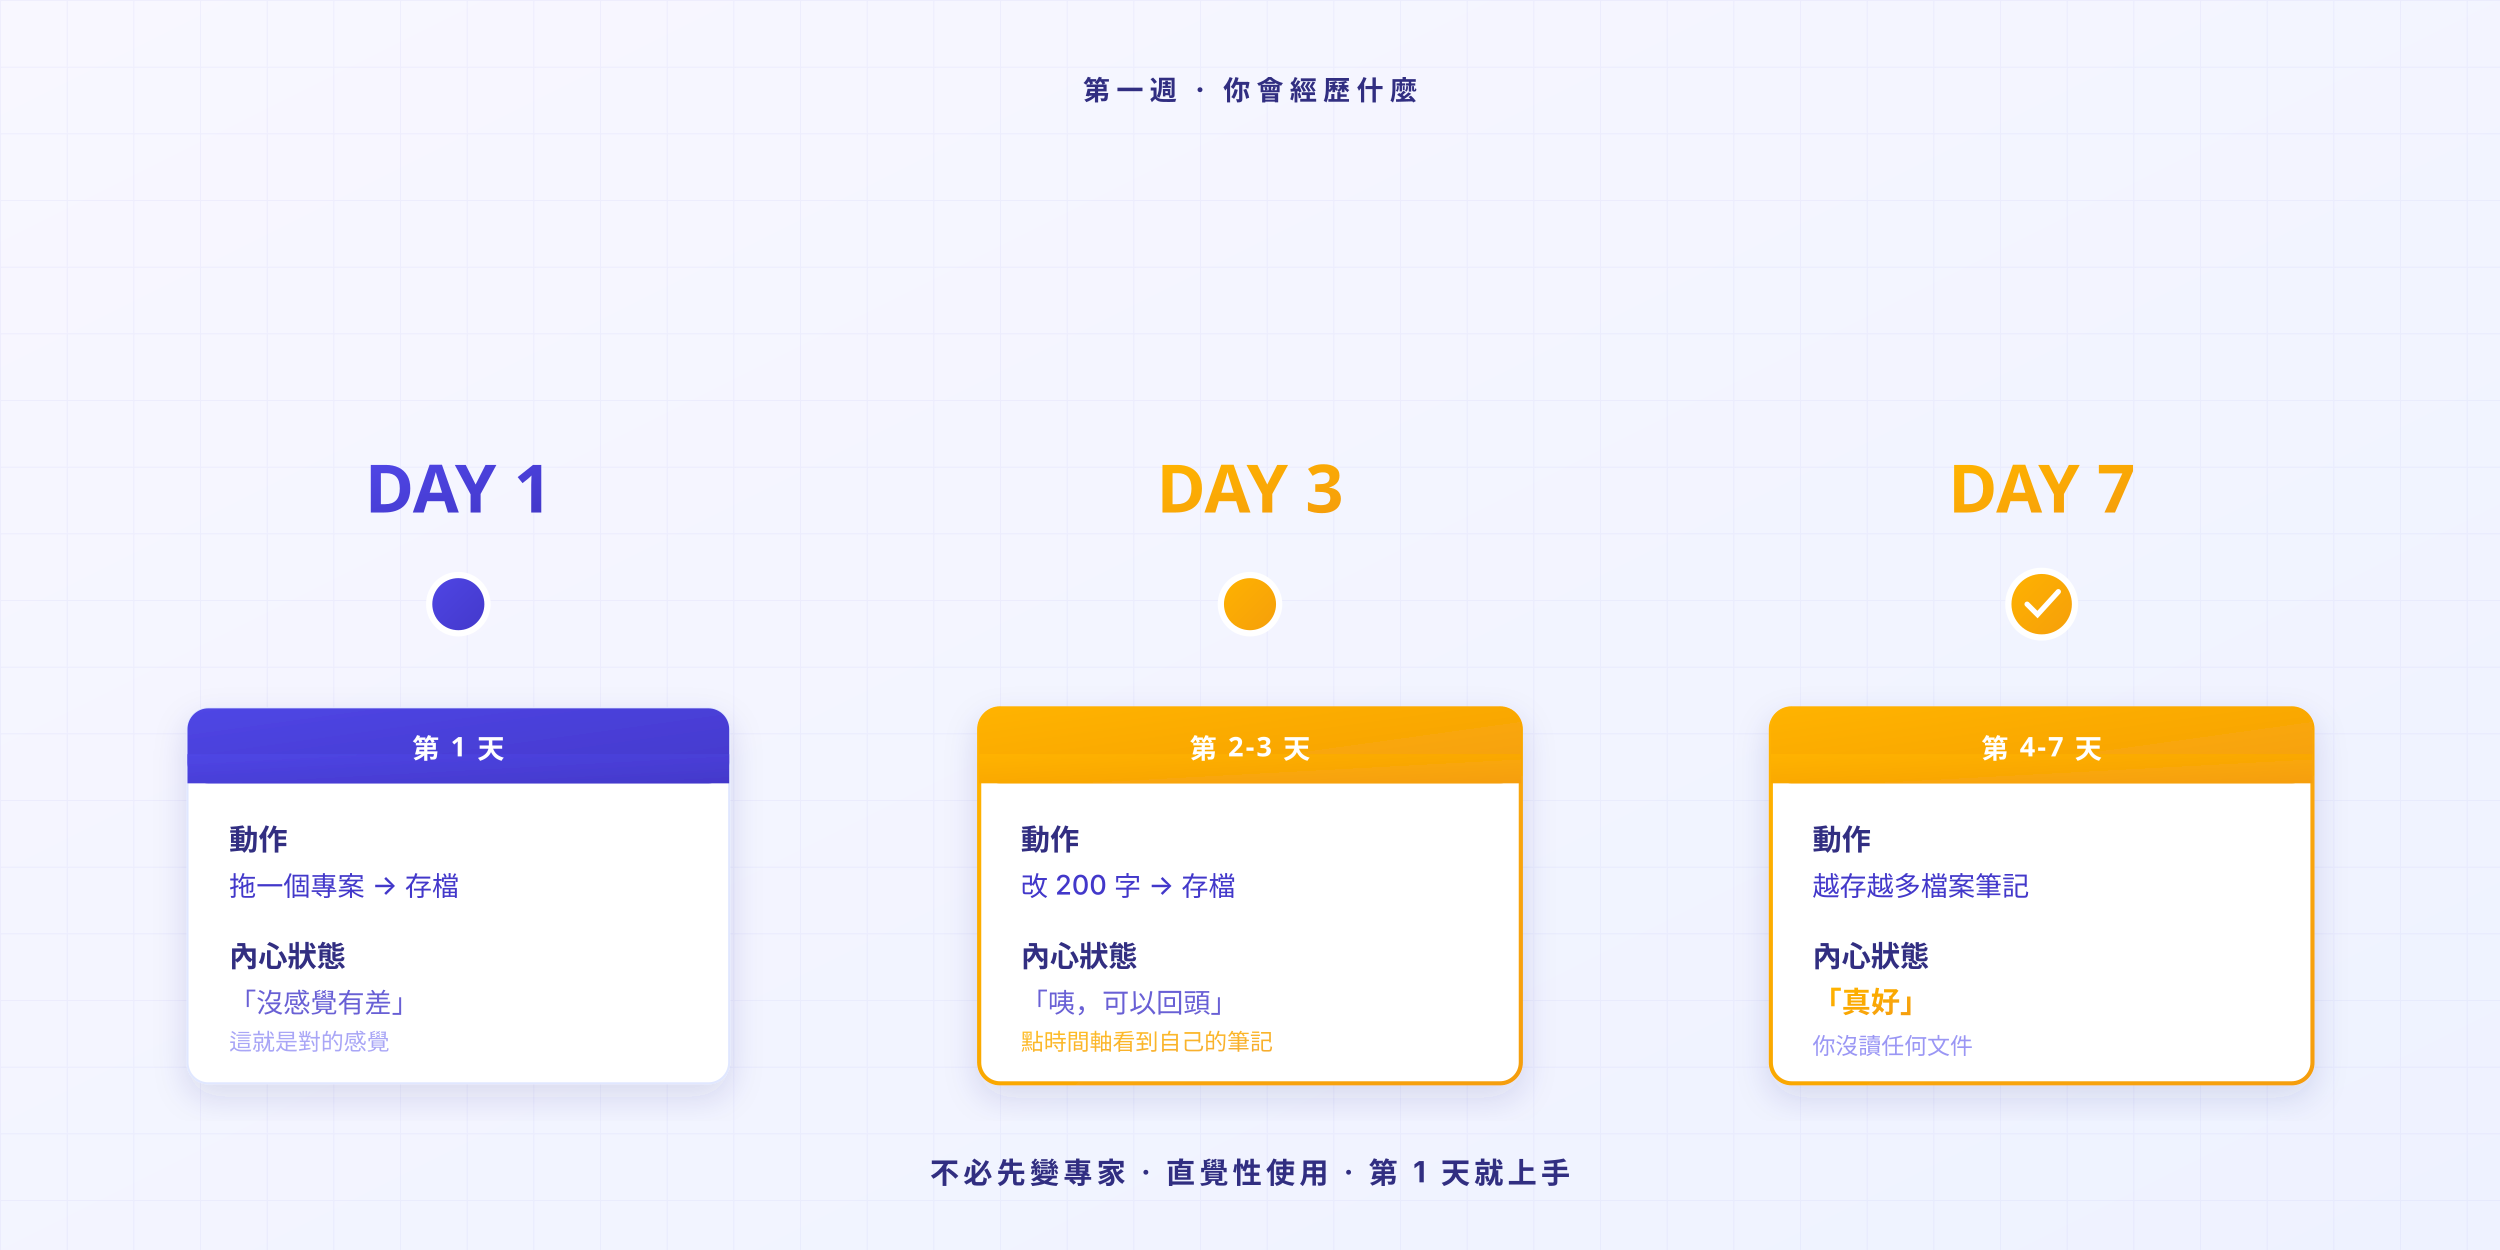
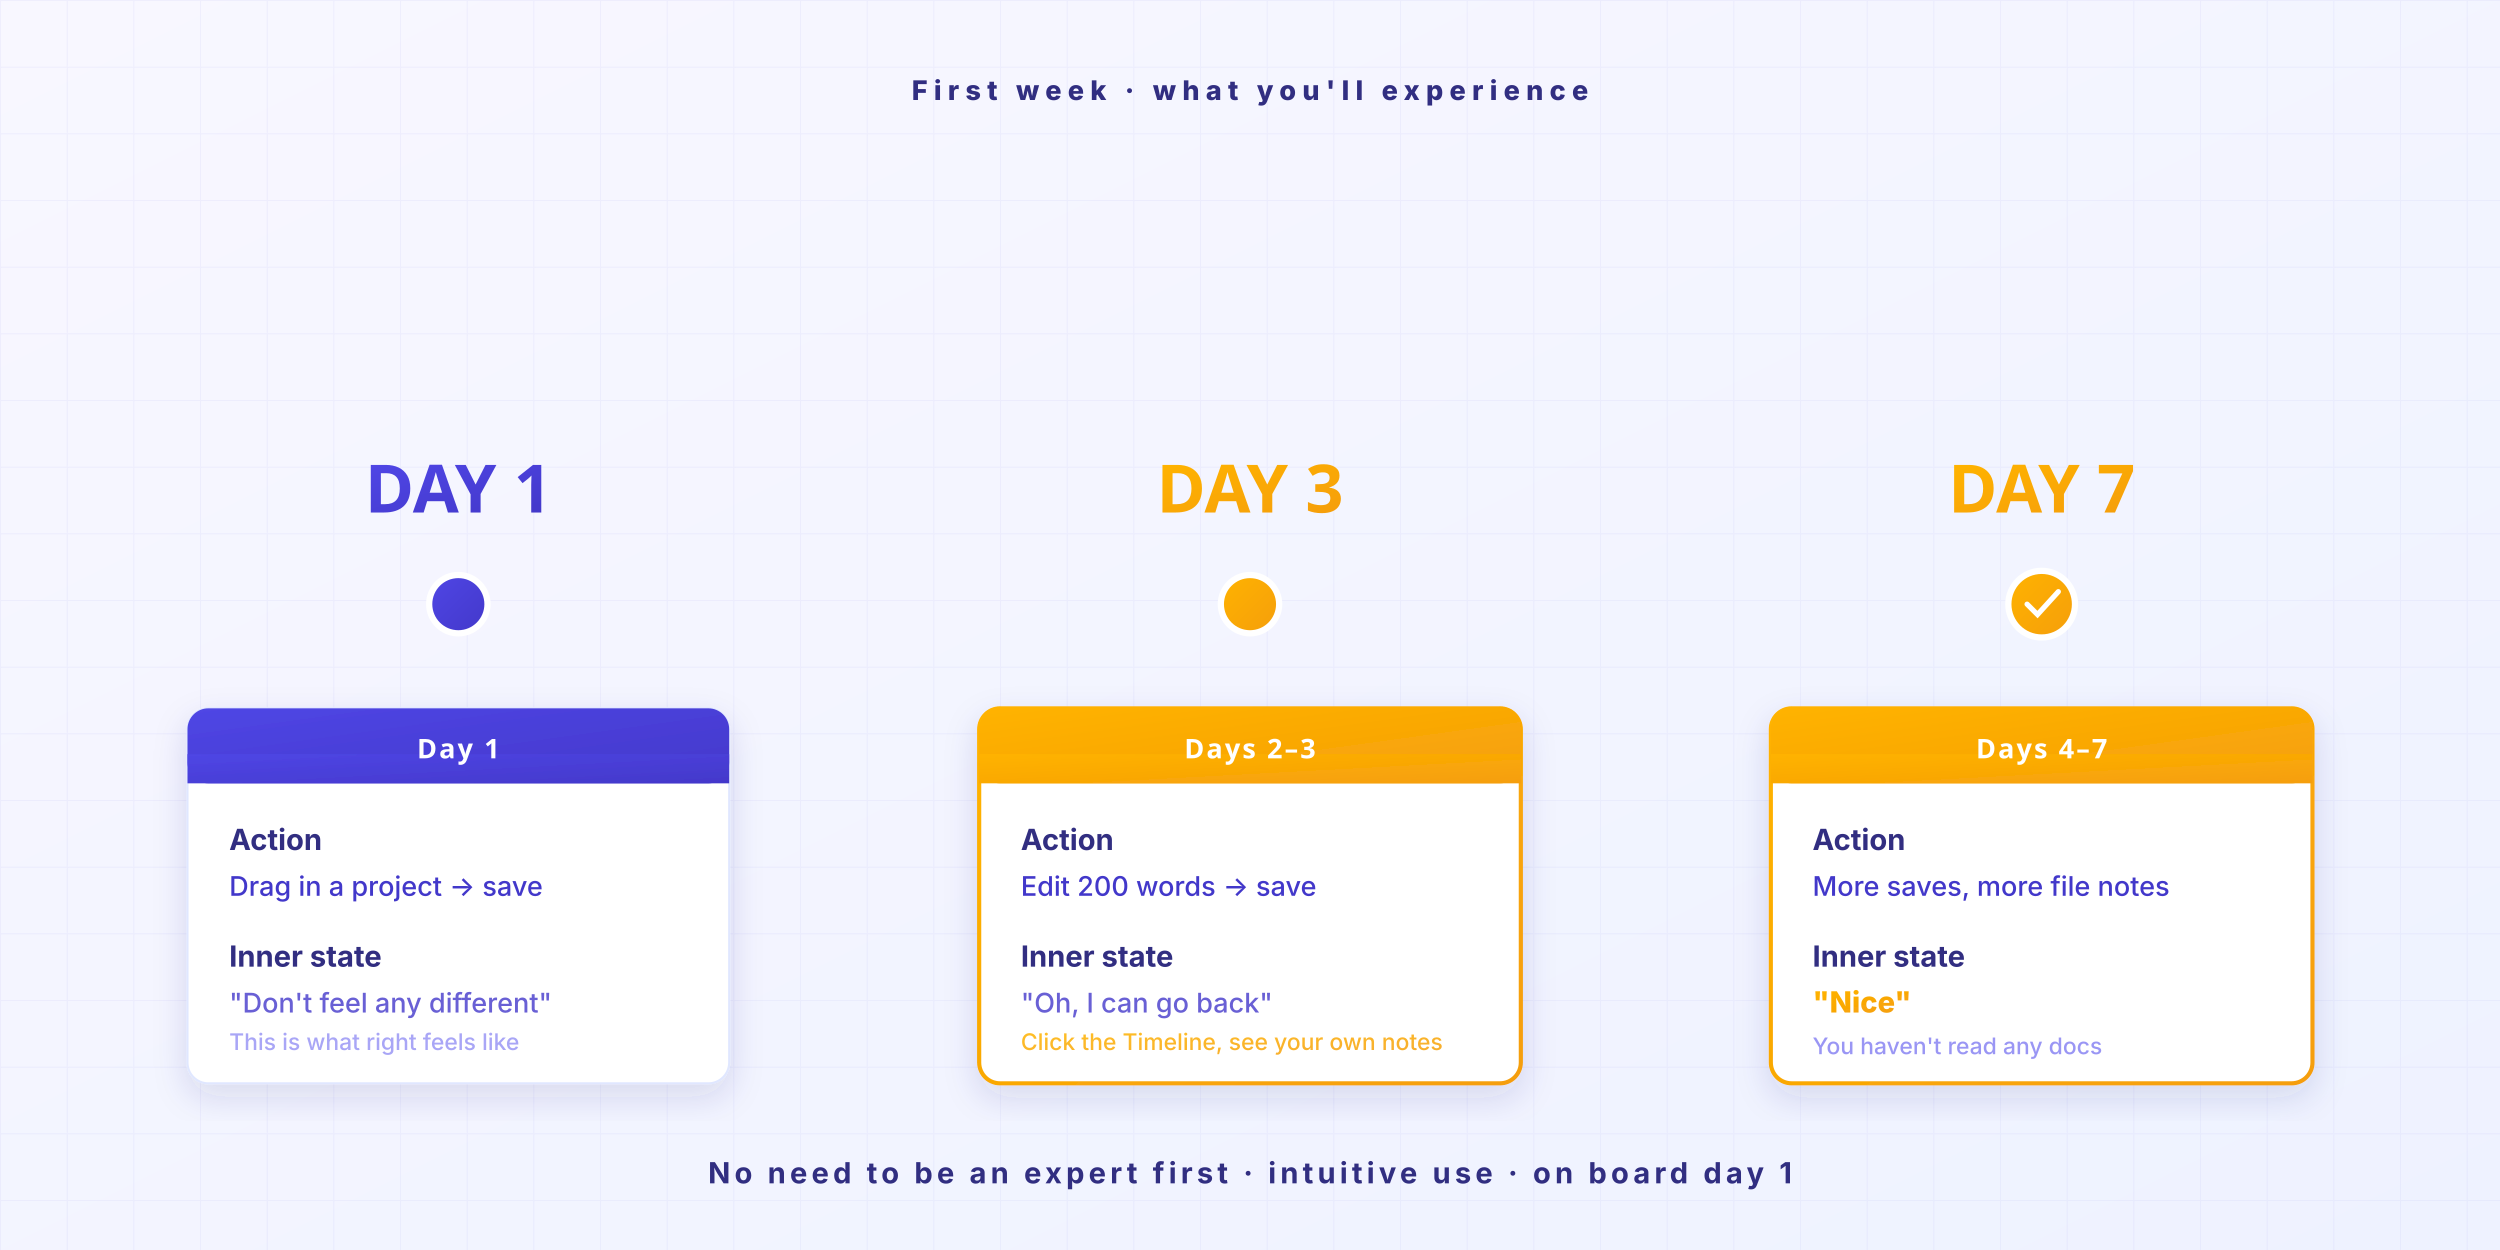
- <svg xmlns="http://www.w3.org/2000/svg" viewBox="0 0 1200 600" fill="none" font-family="'Inter','Noto Sans TC',system-ui,sans-serif">
+ <svg xmlns="http://www.w3.org/2000/svg" viewBox="0 0 1200 600" fill="none" font-family="'Inter','SF Pro Display',-apple-system,system-ui,sans-serif">
  <defs>
    <linearGradient id="g-indigo" x1="0" y1="0" x2="1" y2="1">
      <stop offset="0" stop-color="#4F46E5" />
      <stop offset="1" stop-color="#4338CA" />
    </linearGradient>
    <linearGradient id="g-amber" x1="0" y1="0" x2="1" y2="1">
      <stop offset="0" stop-color="#FFB300" />
      <stop offset="1" stop-color="#F59E0B" />
    </linearGradient>
    <linearGradient id="g-paper" x1="0" y1="0" x2="1" y2="1">
      <stop offset="0" stop-color="#F8F7FF" />
      <stop offset="1" stop-color="#EEF2FF" />
    </linearGradient>
    <pattern id="grid" x="0" y="0" width="32" height="32" patternUnits="userSpaceOnUse">
      <path d="M 32 0 L 0 0 0 32" fill="none" stroke="#4338CA" stroke-width="1" opacity="0.05" />
    </pattern>
    <filter id="shadow">
      <feDropShadow dx="0" dy="6" stdDeviation="8" flood-color="#312E81" flood-opacity="0.14" />
    </filter>
  </defs>
  <rect width="1200" height="600" fill="url(#g-paper)" />
  <rect width="1200" height="600" fill="url(#grid)" />
-   <text x="600" y="48" font-size="13" font-weight="800" fill="#312E81" text-anchor="middle" letter-spacing="3">第一週 · 你會經歷什麼</text>
+   <text x="600" y="48" font-size="13" font-weight="800" fill="#312E81" text-anchor="middle" letter-spacing="3">First week · what you'll experience</text>
  <line x1="160" y1="290" x2="1040" y2="290" stroke="url(#g-indigo)" stroke-width="3" />
  <g transform="translate(220, 290)">
    <circle cx="0" cy="0" r="14" fill="url(#g-indigo)" stroke="#ffffff" stroke-width="3" />
    <text x="0" y="-44" font-size="32" font-weight="900" fill="url(#g-indigo)" text-anchor="middle" font-family="system-ui,sans-serif">DAY 1</text>
    <g transform="translate(-130, 50)" filter="url(#shadow)">
      <rect width="260" height="180" rx="10" fill="#ffffff" stroke="#E0E7FF" />
      <rect width="260" height="36" rx="10" fill="url(#g-indigo)" />
      <rect y="22" width="260" height="14" fill="url(#g-indigo)" />
-       <text x="130" y="24" font-size="13" font-weight="700" fill="#ffffff" text-anchor="middle" font-family="system-ui,sans-serif" letter-spacing="1">第 1 天</text>
-       <text x="20" y="68" font-size="14" font-weight="700" fill="#312E81">動作</text>
-       <text x="20" y="90" font-size="13" font-weight="500" fill="#4338CA">拖一個專案 → 存檔</text>
-       <text x="20" y="124" font-size="14" font-weight="700" fill="#312E81">內心狀態</text>
-       <text x="20" y="146" font-size="13" font-weight="500" fill="#4338CA" opacity="0.8">「沒感覺有差」</text>
-       <text x="20" y="164" font-size="11" font-weight="500" fill="#6F6AF0" opacity="0.6">這就是對的感覺</text>
+       <text x="130" y="24" font-size="13" font-weight="700" fill="#ffffff" text-anchor="middle" font-family="system-ui,sans-serif" letter-spacing="1">Day 1</text>
+       <text x="20" y="68" font-size="14" font-weight="700" fill="#312E81">Action</text>
+       <text x="20" y="90" font-size="13" font-weight="500" fill="#4338CA">Drag in a project → save</text>
+       <text x="20" y="124" font-size="14" font-weight="700" fill="#312E81">Inner state</text>
+       <text x="20" y="146" font-size="13" font-weight="500" fill="#4338CA" opacity="0.8">"Don't feel any different"</text>
+       <text x="20" y="164" font-size="11" font-weight="500" fill="#6F6AF0" opacity="0.6">This is what right feels like</text>
    </g>
  </g>
  <g transform="translate(600, 290)">
    <circle cx="0" cy="0" r="14" fill="url(#g-amber)" stroke="#ffffff" stroke-width="3" />
    <text x="0" y="-44" font-size="32" font-weight="900" fill="url(#g-amber)" text-anchor="middle" font-family="system-ui,sans-serif">DAY 3</text>
    <g transform="translate(-130, 50)" filter="url(#shadow)">
      <rect width="260" height="180" rx="10" fill="#ffffff" stroke="url(#g-amber)" stroke-width="2" />
      <rect width="260" height="36" rx="10" fill="url(#g-amber)" />
      <rect y="22" width="260" height="14" fill="url(#g-amber)" />
-       <text x="130" y="24" font-size="13" font-weight="700" fill="#ffffff" text-anchor="middle" font-family="system-ui,sans-serif" letter-spacing="1">第 2-3 天</text>
-       <text x="20" y="68" font-size="14" font-weight="700" fill="#312E81">動作</text>
-       <text x="20" y="90" font-size="13" font-weight="500" fill="#4338CA">改 200 字 → 存檔</text>
-       <text x="20" y="124" font-size="14" font-weight="700" fill="#312E81">內心狀態</text>
-       <text x="20" y="146" font-size="13" font-weight="500" fill="#4338CA" opacity="0.8">「咦，可以回頭」</text>
-       <text x="20" y="164" font-size="11" font-weight="500" fill="url(#g-amber)" opacity="0.85">點時間軸看到自己的筆記</text>
+       <text x="130" y="24" font-size="13" font-weight="700" fill="#ffffff" text-anchor="middle" font-family="system-ui,sans-serif" letter-spacing="1">Days 2–3</text>
+       <text x="20" y="68" font-size="14" font-weight="700" fill="#312E81">Action</text>
+       <text x="20" y="90" font-size="13" font-weight="500" fill="#4338CA">Edit 200 words → save</text>
+       <text x="20" y="124" font-size="14" font-weight="700" fill="#312E81">Inner state</text>
+       <text x="20" y="146" font-size="13" font-weight="500" fill="#4338CA" opacity="0.8">"Oh, I can go back"</text>
+       <text x="20" y="164" font-size="11" font-weight="500" fill="url(#g-amber)" opacity="0.85">Click the Timeline, see your own notes</text>
    </g>
  </g>
  <g transform="translate(980, 290)">
    <circle cx="0" cy="0" r="16" fill="url(#g-amber)" stroke="#ffffff" stroke-width="3" />
    <path d="M-7 0 L-2 5 L8 -6" stroke="#ffffff" stroke-width="2.5" stroke-linecap="round" fill="none" />
    <text x="0" y="-44" font-size="32" font-weight="900" fill="url(#g-amber)" text-anchor="middle" font-family="system-ui,sans-serif">DAY 7</text>
    <g transform="translate(-130, 50)" filter="url(#shadow)">
      <rect width="260" height="180" rx="10" fill="#ffffff" stroke="url(#g-amber)" stroke-width="2" />
      <rect width="260" height="36" rx="10" fill="url(#g-amber)" />
      <rect y="22" width="260" height="14" fill="url(#g-amber)" />
-       <text x="130" y="24" font-size="13" font-weight="700" fill="#ffffff" text-anchor="middle" font-family="system-ui,sans-serif" letter-spacing="1">第 4-7 天</text>
-       <text x="20" y="68" font-size="14" font-weight="700" fill="#312E81">動作</text>
-       <text x="20" y="90" font-size="13" font-weight="500" fill="#4338CA">越存越多檔案筆記</text>
-       <text x="20" y="124" font-size="14" font-weight="700" fill="#312E81">內心狀態</text>
-       <text x="20" y="146" font-size="14" font-weight="800" fill="url(#g-amber)">「真好」</text>
-       <text x="20" y="166" font-size="11" font-weight="500" fill="#6F6AF0" opacity="0.7">你沒讀任何文件</text>
+       <text x="130" y="24" font-size="13" font-weight="700" fill="#ffffff" text-anchor="middle" font-family="system-ui,sans-serif" letter-spacing="1">Days 4–7</text>
+       <text x="20" y="68" font-size="14" font-weight="700" fill="#312E81">Action</text>
+       <text x="20" y="90" font-size="13" font-weight="500" fill="#4338CA">More saves, more file notes</text>
+       <text x="20" y="124" font-size="14" font-weight="700" fill="#312E81">Inner state</text>
+       <text x="20" y="146" font-size="14" font-weight="800" fill="url(#g-amber)">"Nice"</text>
+       <text x="20" y="166" font-size="11" font-weight="500" fill="#6F6AF0" opacity="0.7">You haven't read any docs</text>
    </g>
  </g>
-   <text x="600" y="568" font-size="14" font-weight="700" fill="#312E81" text-anchor="middle" letter-spacing="2">不必先變專家 · 直覺性使用 · 第 1 天就上手</text>
+   <text x="600" y="568" font-size="14" font-weight="700" fill="#312E81" text-anchor="middle" letter-spacing="2">No need to be an expert first · intuitive use · on board day 1</text>
</svg>
